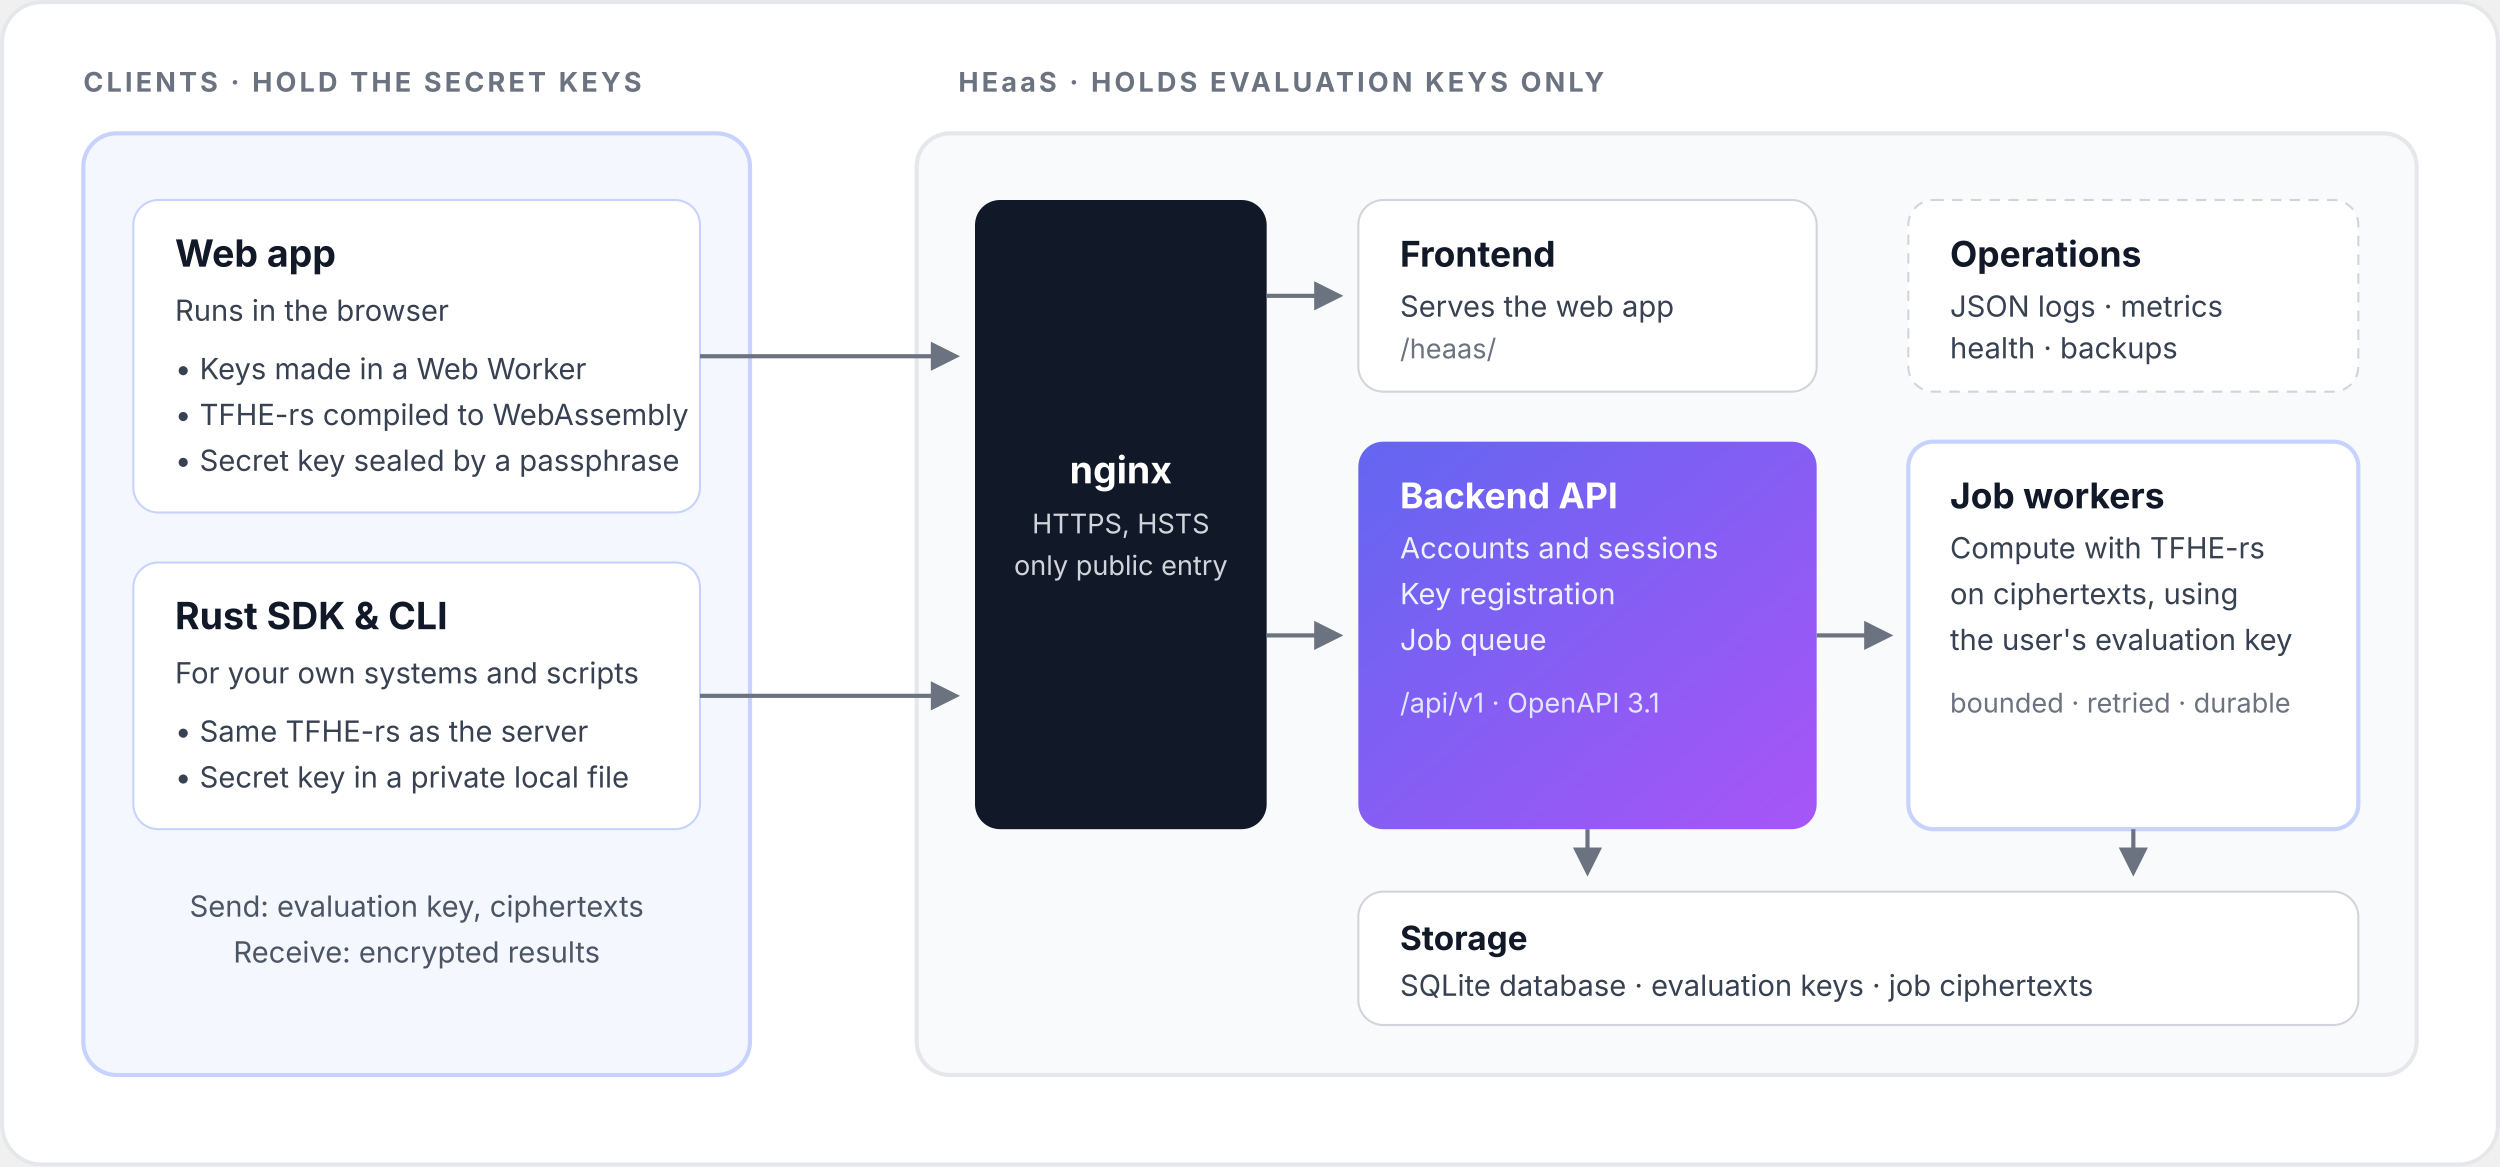
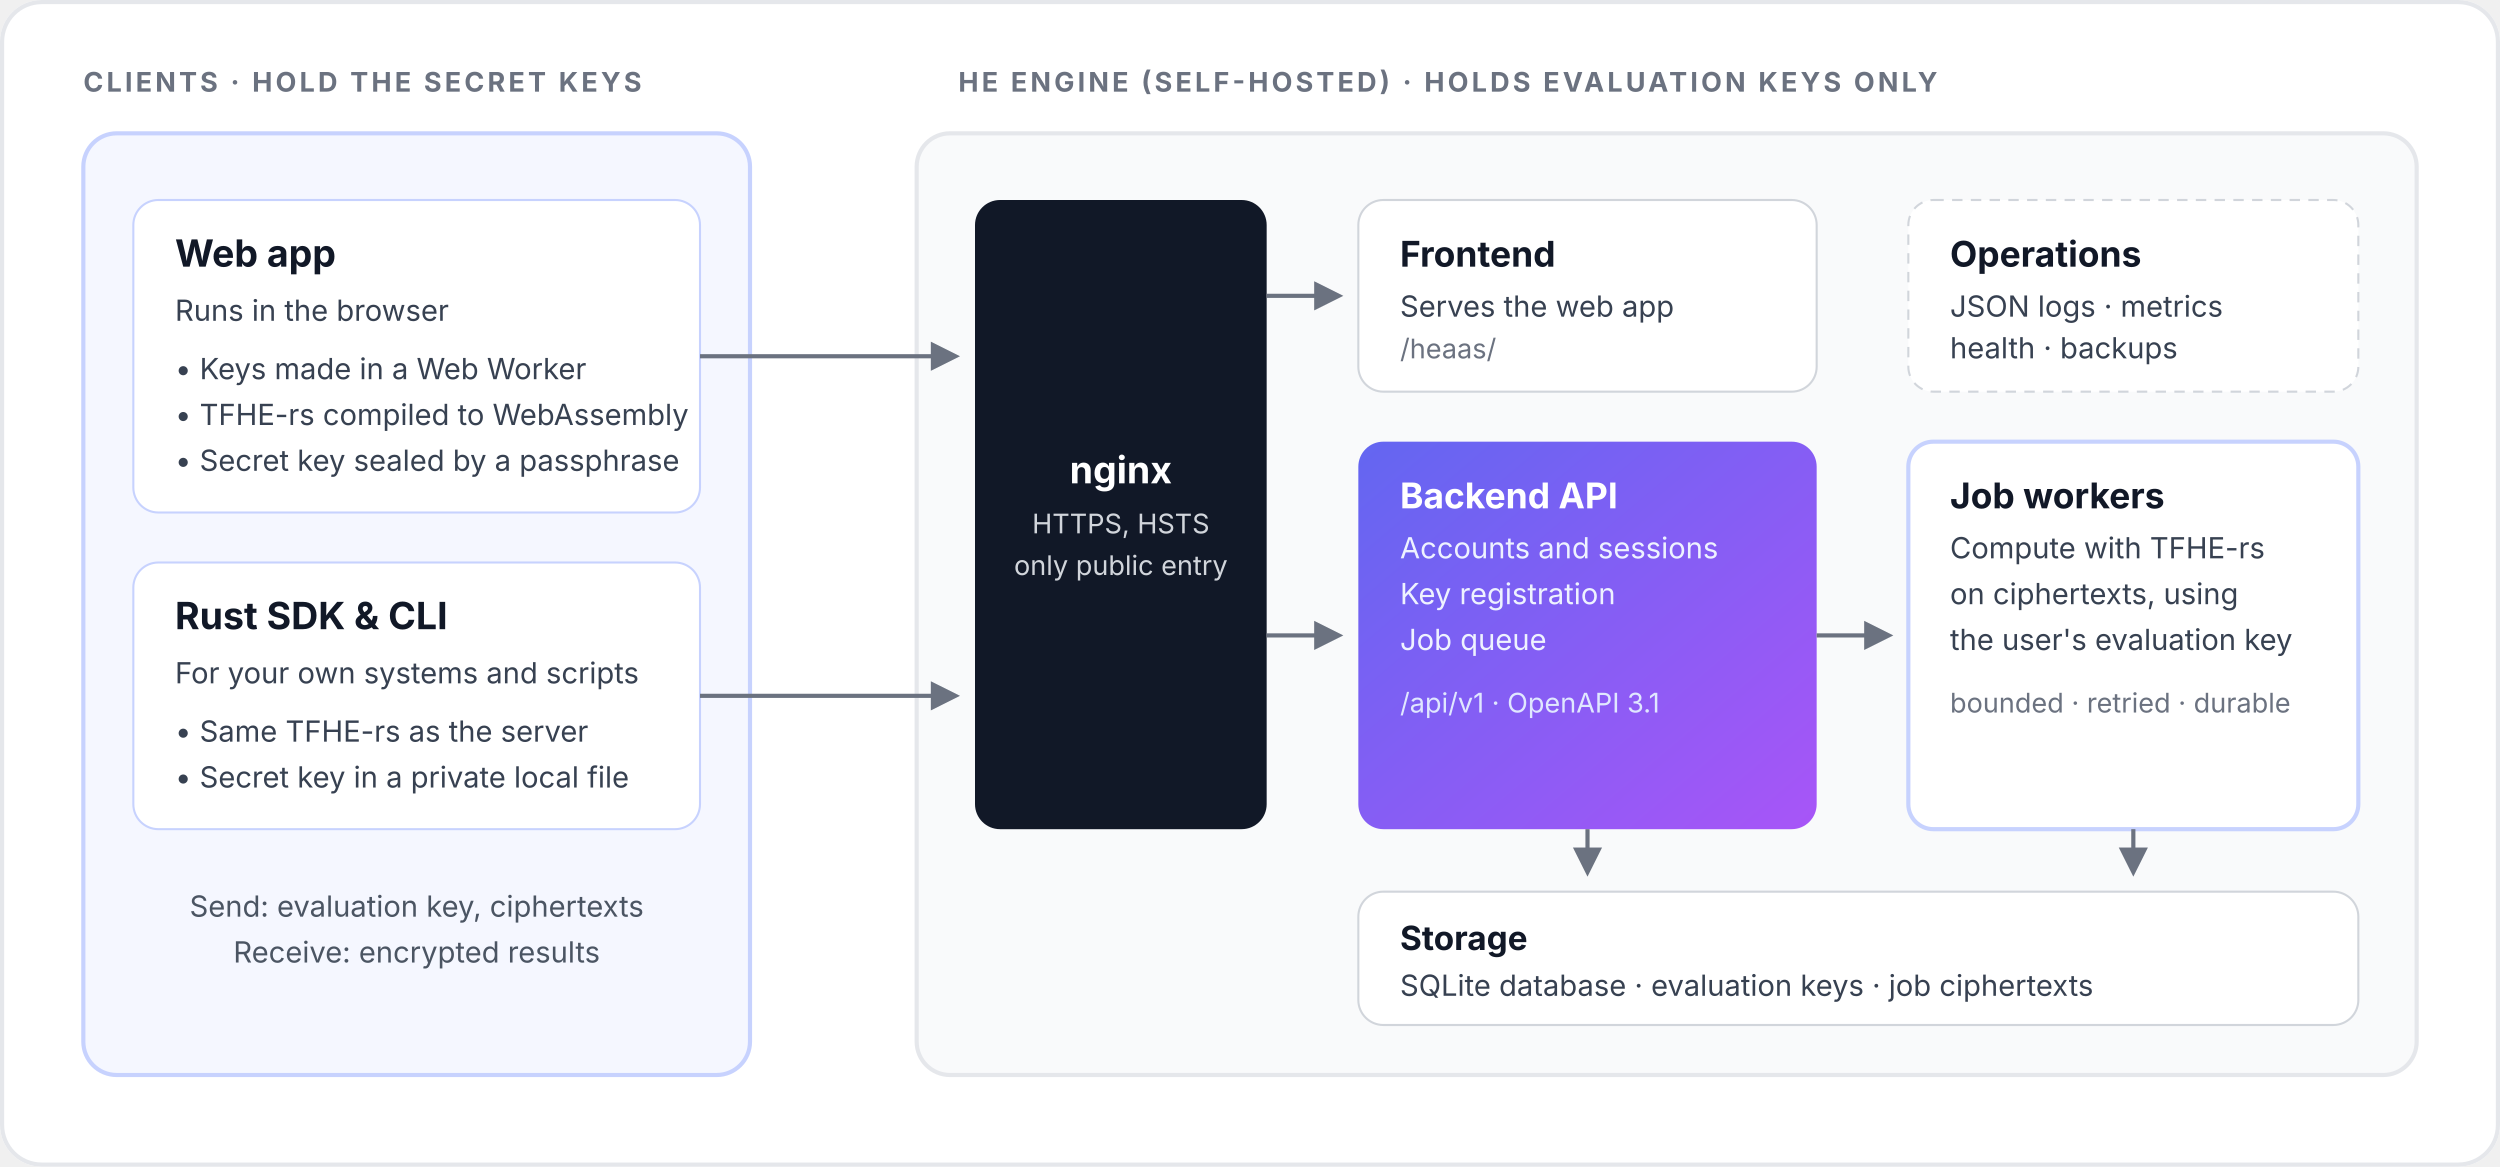
<svg xmlns="http://www.w3.org/2000/svg" width="1200" height="560" viewBox="0 0 1200 560" role="img" aria-labelledby="t d">
  <defs>
    <linearGradient id="accent" x1="0" y1="0" x2="1" y2="1">
      <stop offset="0" stop-color="#6366f1" />
      <stop offset="1" stop-color="#a855f7" />
    </linearGradient>
    <marker id="a" viewBox="0 0 10 10" refX="8" refY="5" markerWidth="7" markerHeight="7" orient="auto">
      <path d="M0 0 L10 5 L0 10 z" fill="#6b7280" />
    </marker>
  </defs>
  <rect width="1200" height="560" rx="20" fill="#ffffff" />
  <rect x="1" y="1" width="1198" height="558" rx="19" fill="none" stroke="#e5e7eb" stroke-width="2" />
  <g font-family="Inter, 'Segoe UI', Roboto, 'Helvetica Neue', Arial, sans-serif">
    <g font-size="13" font-weight="700" fill="#6b7280" letter-spacing="1.5">
      <text x="40" y="44">CLIENTS · HOLD THE SECRET KEYS</text>
-       <text x="460" y="44">HEaaS · HOLDS EVALUATION KEYS ONLY</text>
+       <text x="460" y="44">HE ENGINE (SELF-HOSTED) · HOLDS EVALUATION KEYS ONLY</text>
    </g>
    <rect x="40" y="64" width="320" height="452" rx="16" fill="#f5f7ff" stroke="#c7d2fe" stroke-width="2" />
    <g>
      <rect x="64" y="96" width="272" height="150" rx="12" fill="#ffffff" stroke="#c7d2fe" />
      <text x="84" y="128" font-size="18" font-weight="700" fill="#111827">Web app</text>
      <text x="84" y="154" font-size="14" fill="#374151">Runs in the browser</text>
      <text x="84" y="182" font-size="14" fill="#374151">• Keys made in a Web Worker</text>
      <text x="84" y="204" font-size="14" fill="#374151">• TFHE-rs compiled to WebAssembly</text>
      <text x="84" y="226" font-size="14" fill="#374151">• Secret key sealed by a passphrase</text>
    </g>
    <g>
      <rect x="64" y="270" width="272" height="128" rx="12" fill="#ffffff" stroke="#c7d2fe" />
      <text x="84" y="302" font-size="18" font-weight="700" fill="#111827">Rust SDK &amp; CLI</text>
      <text x="84" y="328" font-size="14" fill="#374151">For your own systems and scripts</text>
      <text x="84" y="356" font-size="14" fill="#374151">• Same TFHE-rs as the server</text>
      <text x="84" y="378" font-size="14" fill="#374151">• Secret key in a private local file</text>
    </g>
    <text x="200" y="440" text-anchor="middle" font-size="14" fill="#4b5563">Send: evaluation key, ciphertexts</text>
    <text x="200" y="462" text-anchor="middle" font-size="14" fill="#4b5563">Receive: encrypted results</text>
    <rect x="440" y="64" width="720" height="452" rx="16" fill="#f9fafb" stroke="#e5e7eb" stroke-width="2" />
    <rect x="468" y="96" width="140" height="302" rx="12" fill="#111827" />
    <text x="538" y="232" text-anchor="middle" font-size="18" font-weight="700" fill="#ffffff">nginx</text>
    <text x="538" y="256" text-anchor="middle" font-size="13" fill="#d1d5db">HTTPS, HSTS</text>
    <text x="538" y="276" text-anchor="middle" font-size="13" fill="#d1d5db">only public entry</text>
    <rect x="652" y="96" width="220" height="92" rx="12" fill="#ffffff" stroke="#d1d5db" />
    <text x="672" y="128" font-size="17" font-weight="700" fill="#111827">Frontend</text>
    <text x="672" y="152" font-size="14" fill="#374151">Serves the web app</text>
    <text x="672" y="172" font-size="13" fill="#6b7280">/heaas/</text>
    <rect x="652" y="212" width="220" height="186" rx="12" fill="url(#accent)" />
    <text x="672" y="244" font-size="17" font-weight="700" fill="#ffffff">Backend API</text>
    <text x="672" y="268" font-size="14" fill="#eef2ff">Accounts and sessions</text>
    <text x="672" y="290" font-size="14" fill="#eef2ff">Key registration</text>
    <text x="672" y="312" font-size="14" fill="#eef2ff">Job queue</text>
    <text x="672" y="342" font-size="13" fill="#e0e7ff">/api/v1 · OpenAPI 3.1</text>
    <rect x="916" y="212" width="216" height="186" rx="12" fill="#ffffff" stroke="#c7d2fe" stroke-width="2" />
    <text x="936" y="244" font-size="17" font-weight="700" fill="#111827">Job workers</text>
    <text x="936" y="268" font-size="14" fill="#374151">Compute with TFHE-rs</text>
    <text x="936" y="290" font-size="14" fill="#374151">on ciphertexts, using</text>
    <text x="936" y="312" font-size="14" fill="#374151">the user's evaluation key</text>
    <text x="936" y="342" font-size="13" fill="#6b7280">bounded · retried · durable</text>
    <g>
      <rect x="652" y="428" width="480" height="64" rx="12" fill="#ffffff" stroke="#d1d5db" />
      <text x="672" y="456" font-size="16" font-weight="700" fill="#111827">Storage</text>
      <text x="672" y="478" font-size="14" fill="#374151">SQLite database · evaluation keys · job ciphertexts</text>
    </g>
    <rect x="916" y="96" width="216" height="92" rx="12" fill="#ffffff" stroke="#d1d5db" stroke-dasharray="5 4" />
    <text x="936" y="128" font-size="17" font-weight="700" fill="#111827">Operations</text>
    <text x="936" y="152" font-size="14" fill="#374151">JSON logs · metrics</text>
    <text x="936" y="172" font-size="14" fill="#374151">health · backups</text>
    <g stroke="#6b7280" stroke-width="2" fill="none" marker-end="url(#a)">
      <path d="M336 171 H458" />
      <path d="M336 334 H458" />
      <path d="M608 142 H642" />
      <path d="M608 305 H642" />
      <path d="M872 305 H906" />
      <path d="M762 398 V418" />
      <path d="M1024 398 V418" />
    </g>
  </g>
</svg>
